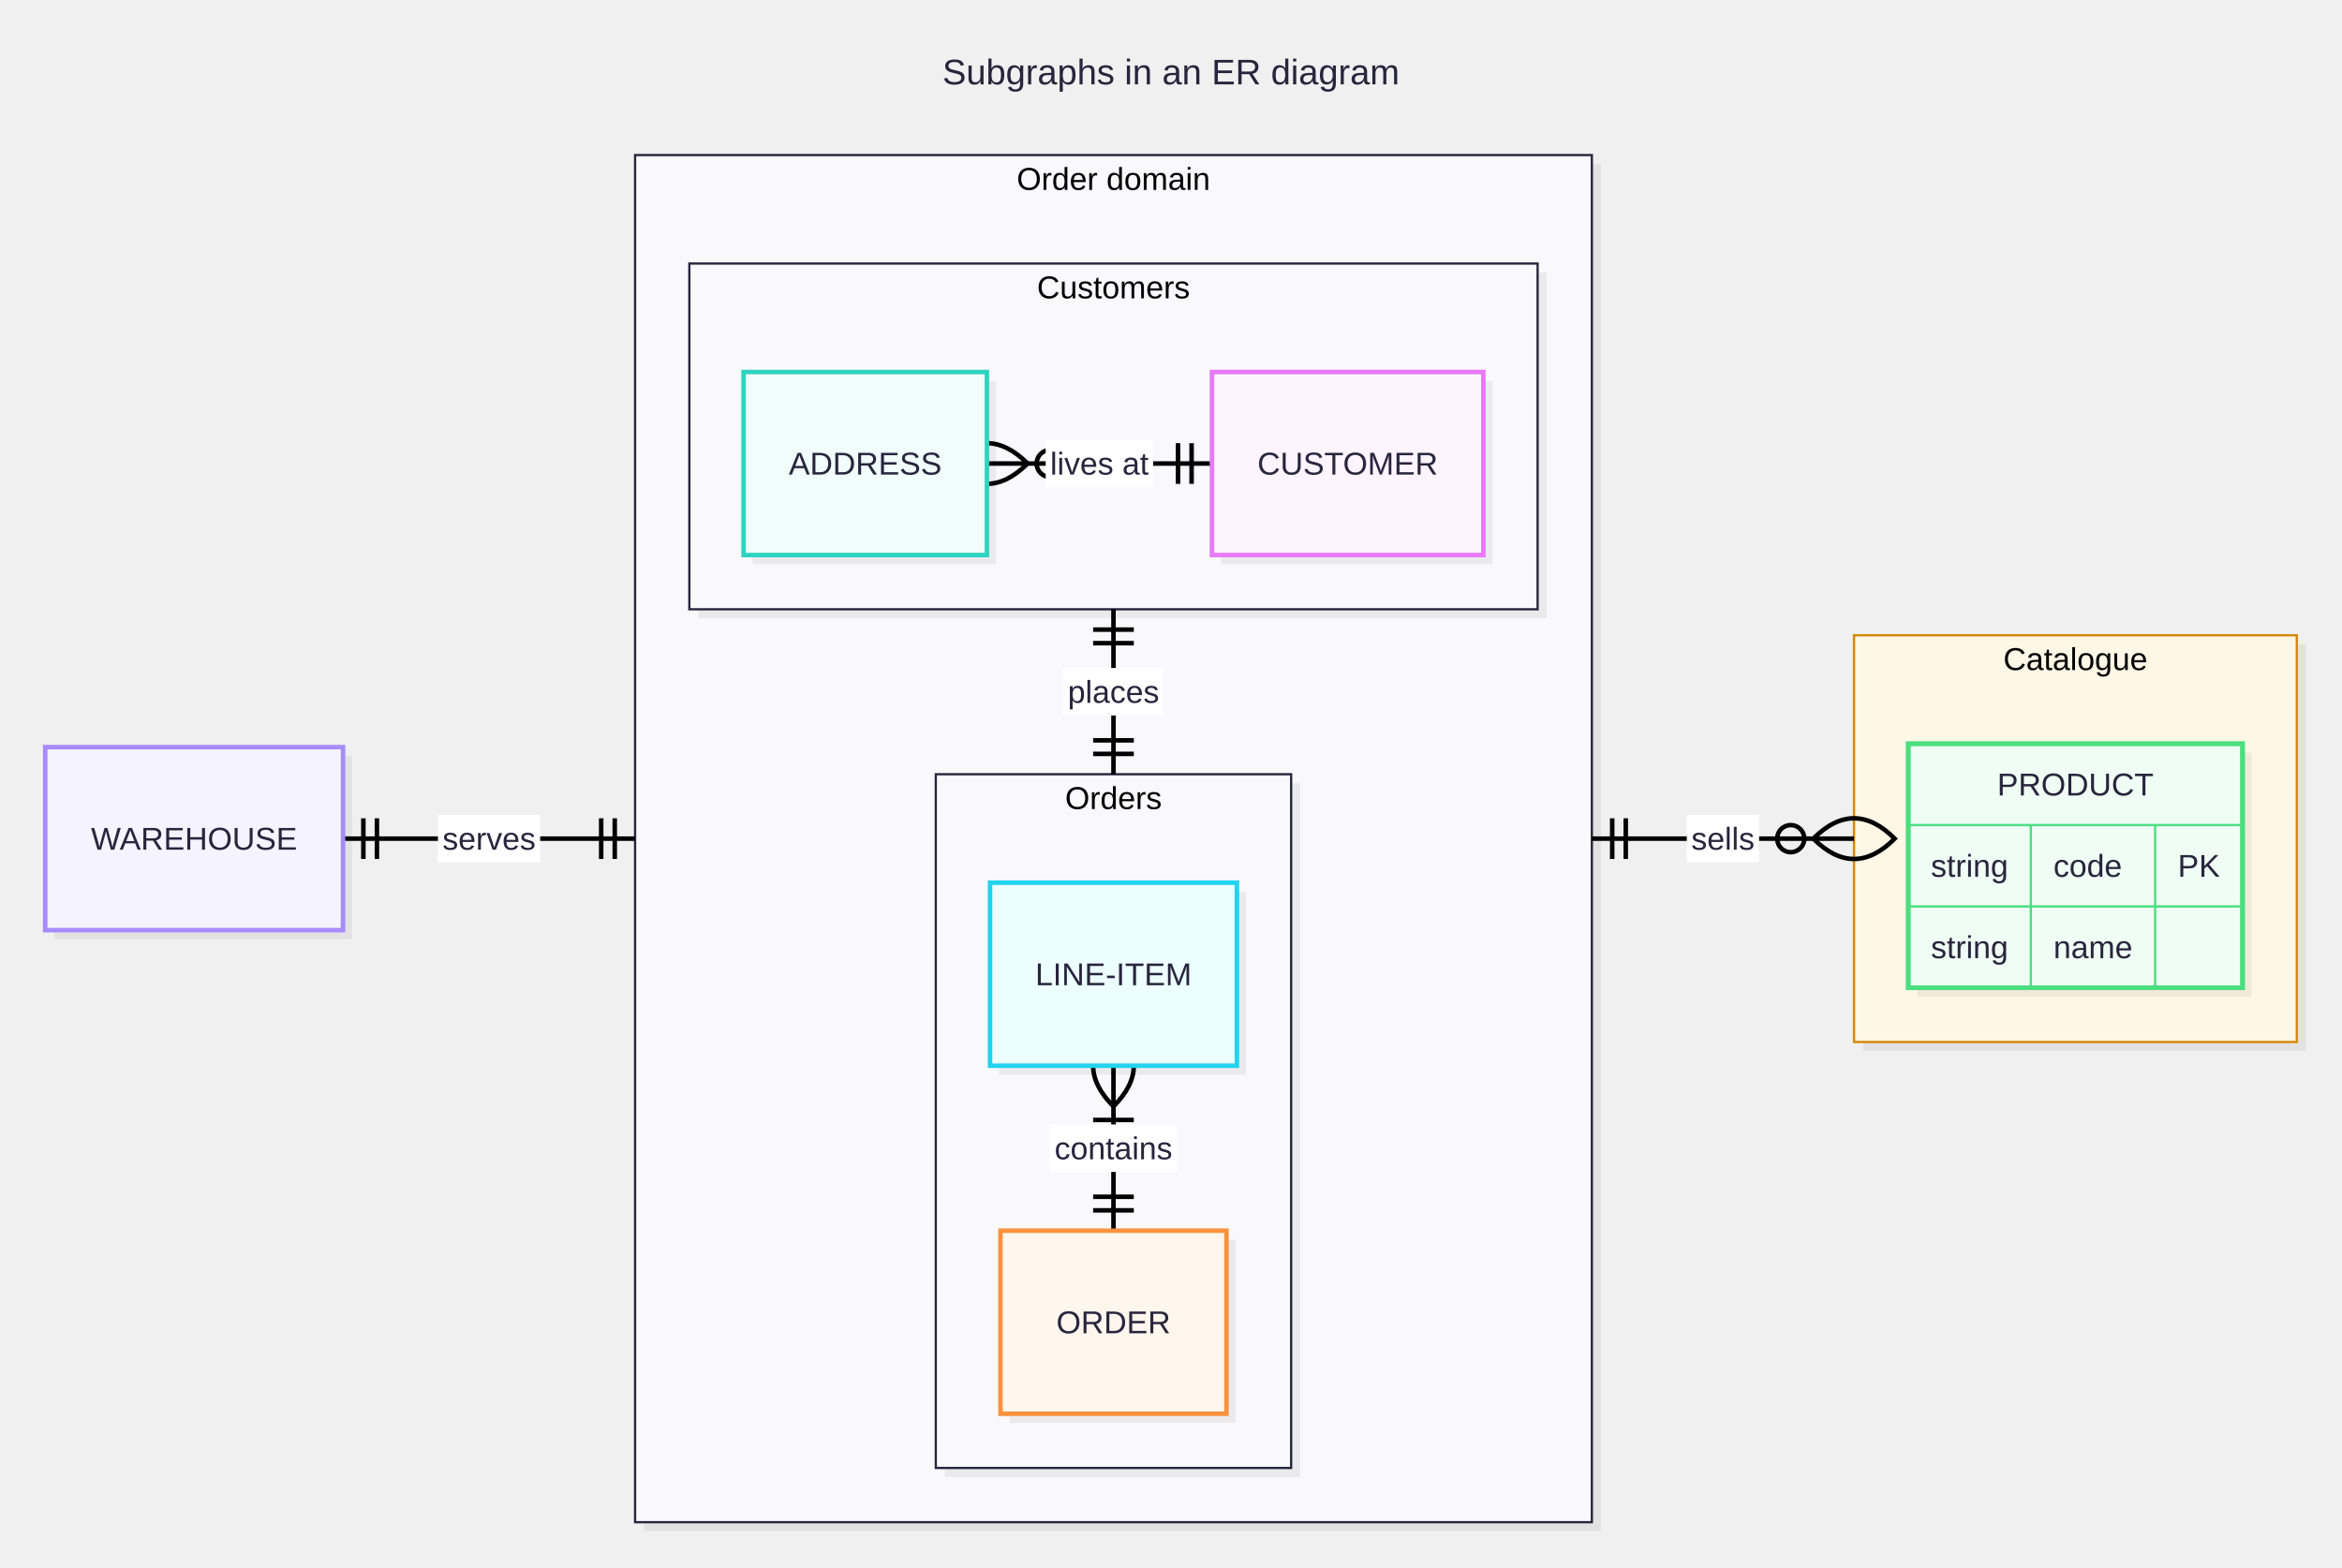
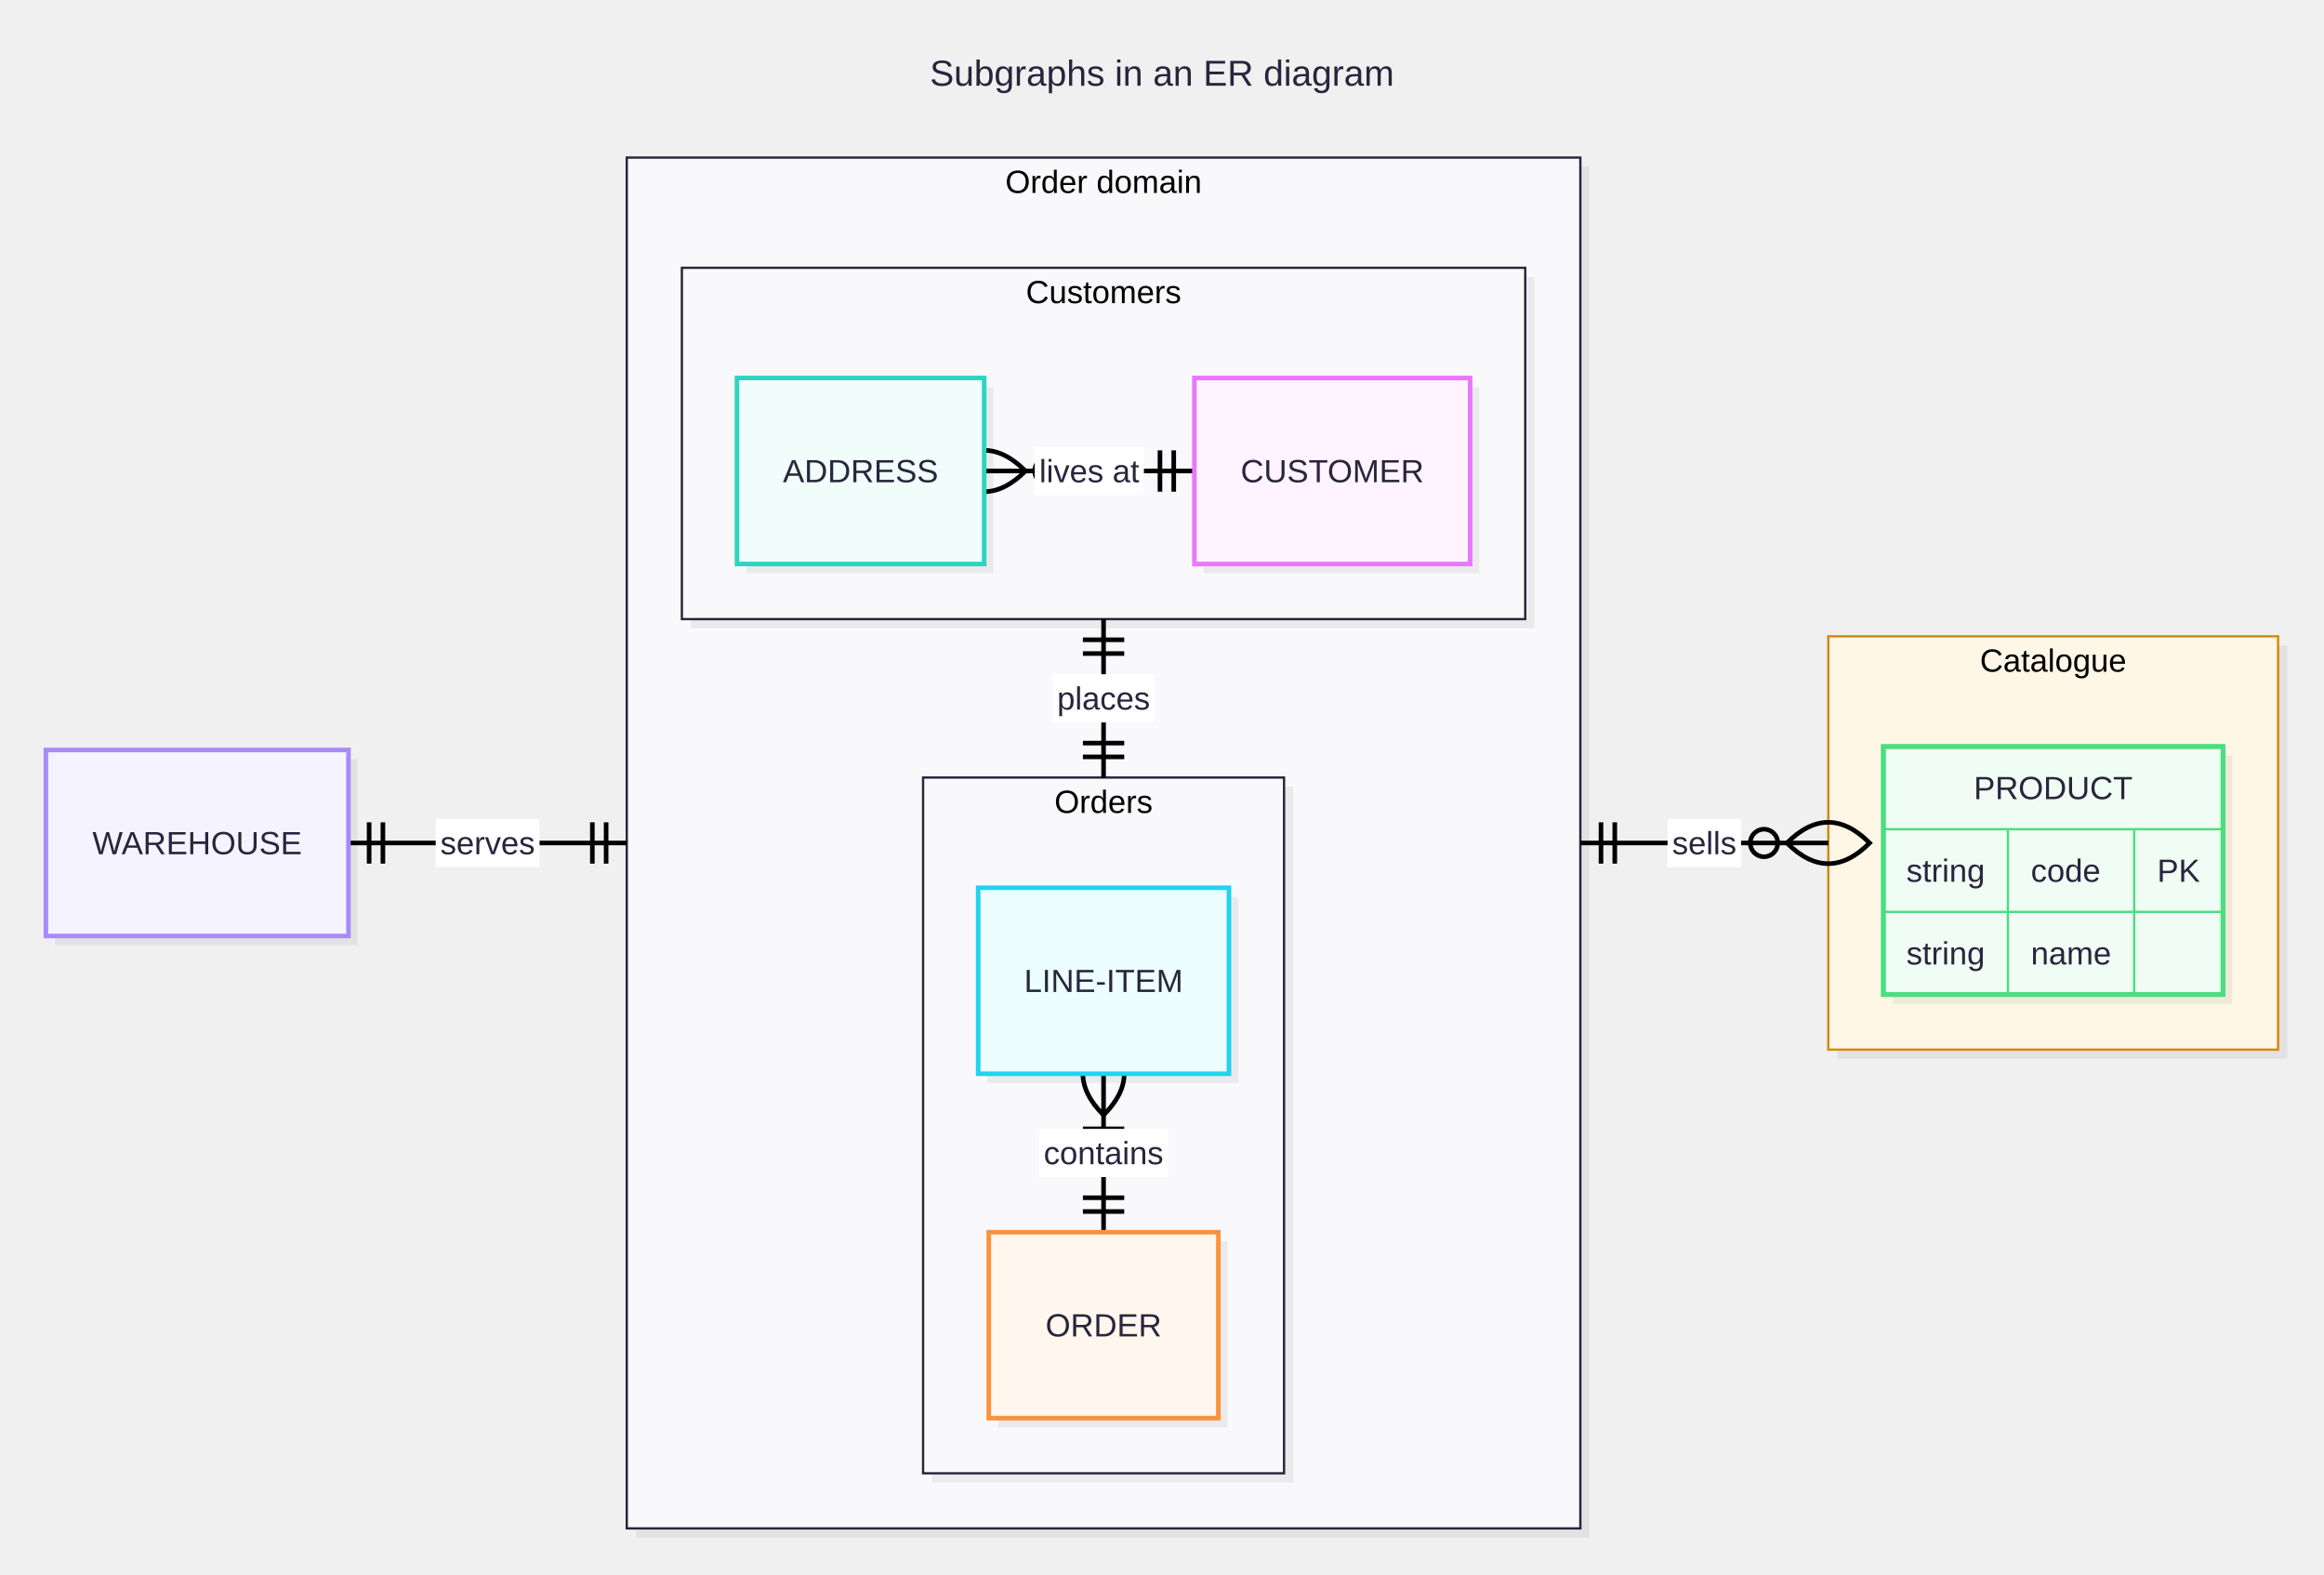
- <svg xmlns="http://www.w3.org/2000/svg" id="my-svg" width="100%" class="erDiagram" style="max-width: 1036.286px; background-color: white;" viewBox="-20 -68.625 1036.286 693.625" role="graphics-document document" aria-roledescription="er">
+ <svg xmlns="http://www.w3.org/2000/svg" id="my-svg" width="100%" class="erDiagram" style="max-width: 1012.286px; background-color: white;" viewBox="-20 -68.625 1012.286 685.625" role="graphics-document document" aria-roledescription="er">
  <style>#my-svg{font-family:"Recursive Variable", arial, sans-serif;font-size:16px;}#my-svg text{font-family:"Recursive Variable", arial, sans-serif;}</style>
  <g>
    <g class="clusters">
      <g id="cluster-TOP" class="cluster">
-         <rect class="drop-shadow" x="265.014" y="4" width="423.352" height="605" fill="#000000" stroke="none" opacity="0.06" />
-         <rect x="261.014" y="0" width="423.352" height="605" fill="#F9F9FB" stroke="#28253D" stroke-width="1" />
-         <text class="cluster-label" x="472.69" y="15.4" text-anchor="middle" font-size="14" fill="#000000">Order domain</text>
+         <rect class="drop-shadow" x="257.014" y="4" width="415.352" height="597" fill="#000000" stroke="none" opacity="0.06" />
+         <rect x="253.014" y="0" width="415.352" height="597" fill="#F9F9FB" stroke="#28253D" stroke-width="1" />
+         <text class="cluster-label" x="460.69" y="15.4" text-anchor="middle" font-size="14" fill="#000000">Order domain</text>
      </g>
      <g id="cluster-Catalogue" class="cluster">
-         <rect class="drop-shadow" x="804.366" y="216.5" width="195.92" height="180" fill="#000000" stroke="none" opacity="0.06" />
-         <rect x="800.366" y="212.5" width="195.92" height="180" fill="#fff7e6" stroke="#d48806" stroke-width="1" />
-         <text class="cluster-label" x="898.326" y="227.9" text-anchor="middle" font-size="14" fill="#000000">Catalogue</text>
+         <rect class="drop-shadow" x="780.366" y="212.5" width="195.92" height="180" fill="#000000" stroke="none" opacity="0.06" />
+         <rect x="776.366" y="208.5" width="195.92" height="180" fill="#fff7e6" stroke="#d48806" stroke-width="1" />
+         <text class="cluster-label" x="874.326" y="223.9" text-anchor="middle" font-size="14" fill="#000000">Catalogue</text>
      </g>
      <g id="cluster-B1" class="cluster">
-         <rect class="drop-shadow" x="289.014" y="52" width="375.352" height="153" fill="#000000" stroke="none" opacity="0.06" />
-         <rect x="285.014" y="48" width="375.352" height="153" fill="#F9F9FB" stroke="#28253D" stroke-width="1" />
-         <text class="cluster-label" x="472.69" y="63.4" text-anchor="middle" font-size="14" fill="#000000">Customers</text>
+         <rect class="drop-shadow" x="281.014" y="52" width="367.352" height="153" fill="#000000" stroke="none" opacity="0.06" />
+         <rect x="277.014" y="48" width="367.352" height="153" fill="#F9F9FB" stroke="#28253D" stroke-width="1" />
+         <text class="cluster-label" x="460.69" y="63.4" text-anchor="middle" font-size="14" fill="#000000">Customers</text>
      </g>
      <g id="cluster-B2" class="cluster">
-         <rect class="drop-shadow" x="398.075" y="278" width="157.23" height="307" fill="#000000" stroke="none" opacity="0.06" />
-         <rect x="394.075" y="274" width="157.23" height="307" fill="#F9F9FB" stroke="#28253D" stroke-width="1" />
-         <text class="cluster-label" x="472.69" y="289.4" text-anchor="middle" font-size="14" fill="#000000">Orders</text>
+         <rect class="drop-shadow" x="386.075" y="274" width="157.23" height="303" fill="#000000" stroke="none" opacity="0.06" />
+         <rect x="382.075" y="270" width="157.23" height="303" fill="#F9F9FB" stroke="#28253D" stroke-width="1" />
+         <text class="cluster-label" x="460.69" y="285.4" text-anchor="middle" font-size="14" fill="#000000">Orders</text>
      </g>
    </g>
    <g class="edgePaths">
      <g id="L-CUSTOMER-ADDRESS-0" class="edgePath">
-         <path class="flowchart-link LS-CUSTOMER LE-ADDRESS" d="M516.258,136.5L416.69,136.5" fill="none" stroke="#000000" stroke-width="2" />
-         <circle class="marker" cx="444.69" cy="136.5" r="6" fill="none" stroke="#000000" stroke-width="2" />
-         <path class="marker" d="M434.69,136.5C422.69,148.5,410.69,148.5,398.69,136.5C410.69,124.5,422.69,124.5,434.69,136.5" fill="none" stroke="#000000" stroke-width="2" />
-         <path class="marker" d="M507.258,145.5L507.258,127.5M501.258,145.5L501.258,127.5" fill="none" stroke="#000000" stroke-width="2" />
+         <path class="flowchart-link LS-CUSTOMER LE-ADDRESS" d="M500.258,136.5L408.69,136.5" fill="none" stroke="#000000" stroke-width="2" />
+         <circle class="marker" cx="436.69" cy="136.5" r="6" fill="none" stroke="#000000" stroke-width="2" />
+         <path class="marker" d="M426.69,136.5C414.69,148.5,402.69,148.5,390.69,136.5C402.69,124.5,414.69,124.5,426.69,136.5" fill="none" stroke="#000000" stroke-width="2" />
+         <path class="marker" d="M491.258,145.5L491.258,127.5M485.258,145.5L485.258,127.5" fill="none" stroke="#000000" stroke-width="2" />
      </g>
      <g id="L-ORDER-LINE-ITEM-1" class="edgePath">
-         <path class="flowchart-link LS-ORDER LE-LINE-ITEM" d="M472.69,476L472.69,403" fill="none" stroke="#000000" stroke-width="2" />
-         <path class="marker" d="M463.69,427L481.69,427" fill="none" stroke="#000000" stroke-width="2" />
-         <path class="marker" d="M472.69,421C460.69,409,460.69,397,472.69,385C484.69,397,484.69,409,472.69,421" fill="none" stroke="#000000" stroke-width="2" />
-         <path class="marker" d="M463.69,467L481.69,467M463.69,461L481.69,461" fill="none" stroke="#000000" stroke-width="2" />
+         <path class="flowchart-link LS-ORDER LE-LINE-ITEM" d="M460.69,468L460.69,399" fill="none" stroke="#000000" stroke-width="2" />
+         <path class="marker" d="M451.69,423L469.69,423" fill="none" stroke="#000000" stroke-width="2" />
+         <path class="marker" d="M460.69,417C448.69,405,448.69,393,460.69,381C472.69,393,472.69,405,460.69,417" fill="none" stroke="#000000" stroke-width="2" />
+         <path class="marker" d="M451.69,459L469.69,459M451.69,453L469.69,453" fill="none" stroke="#000000" stroke-width="2" />
      </g>
      <g id="L-WAREHOUSE-TOP-2" class="edgePath">
-         <path class="flowchart-link LS-WAREHOUSE LE-TOP" d="M131.784,302.5L261.014,302.5" fill="none" stroke="#000000" stroke-width="2" />
-         <path class="marker" d="M246.014,293.5L246.014,311.5M252.014,293.5L252.014,311.5" fill="none" stroke="#000000" stroke-width="2" />
-         <path class="marker" d="M140.784,293.5L140.784,311.5M146.784,293.5L146.784,311.5" fill="none" stroke="#000000" stroke-width="2" />
+         <path class="flowchart-link LS-WAREHOUSE LE-TOP" d="M131.784,298.5L253.014,298.5" fill="none" stroke="#000000" stroke-width="2" />
+         <path class="marker" d="M238.014,289.5L238.014,307.5M244.014,289.5L244.014,307.5" fill="none" stroke="#000000" stroke-width="2" />
+         <path class="marker" d="M140.784,289.5L140.784,307.5M146.784,289.5L146.784,307.5" fill="none" stroke="#000000" stroke-width="2" />
      </g>
      <g id="L-TOP-Catalogue-3" class="edgePath">
-         <path class="flowchart-link LS-TOP LE-Catalogue" d="M684.366,302.5L800.366,302.5" fill="none" stroke="#000000" stroke-width="2" />
-         <circle class="marker" cx="772.366" cy="302.5" r="6" fill="none" stroke="#000000" stroke-width="2" />
-         <path class="marker" d="M782.366,302.5C794.366,290.5,806.366,290.5,818.366,302.5C806.366,314.5,794.366,314.5,782.366,302.5" fill="none" stroke="#000000" stroke-width="2" />
-         <path class="marker" d="M693.366,293.5L693.366,311.5M699.366,293.5L699.366,311.5" fill="none" stroke="#000000" stroke-width="2" />
+         <path class="flowchart-link LS-TOP LE-Catalogue" d="M668.366,298.5L776.366,298.5" fill="none" stroke="#000000" stroke-width="2" />
+         <circle class="marker" cx="748.366" cy="298.5" r="6" fill="none" stroke="#000000" stroke-width="2" />
+         <path class="marker" d="M758.366,298.5C770.366,286.5,782.366,286.5,794.366,298.5C782.366,310.5,770.366,310.5,758.366,298.5" fill="none" stroke="#000000" stroke-width="2" />
+         <path class="marker" d="M677.366,289.5L677.366,307.5M683.366,289.5L683.366,307.5" fill="none" stroke="#000000" stroke-width="2" />
      </g>
      <g id="L-B1-B2-4" class="edgePath">
-         <path class="flowchart-link LS-B1 LE-B2" d="M472.69,201L472.69,274" fill="none" stroke="#000000" stroke-width="2" />
-         <path class="marker" d="M481.69,259L463.69,259M481.69,265L463.69,265" fill="none" stroke="#000000" stroke-width="2" />
-         <path class="marker" d="M481.69,210L463.69,210M481.69,216L463.69,216" fill="none" stroke="#000000" stroke-width="2" />
+         <path class="flowchart-link LS-B1 LE-B2" d="M460.69,201L460.69,270" fill="none" stroke="#000000" stroke-width="2" />
+         <path class="marker" d="M469.69,255L451.69,255M469.69,261L451.69,261" fill="none" stroke="#000000" stroke-width="2" />
+         <path class="marker" d="M469.69,210L451.69,210M469.69,216L451.69,216" fill="none" stroke="#000000" stroke-width="2" />
      </g>
    </g>
    <g class="edgeLabels">
      <g class="edgeLabel">
-         <rect x="442.69" y="126" width="47.568" height="21" fill="#FFFFFF" stroke="none" />
-         <text x="466.474" y="141.4" text-anchor="middle" font-size="14" fill="#28253D">lives at</text>
+         <rect x="430.69" y="126" width="47.568" height="21" fill="#FFFFFF" stroke="none" />
+         <text x="454.474" y="141.4" text-anchor="middle" font-size="14" fill="#28253D">lives at</text>
      </g>
      <g class="edgeLabel">
-         <rect x="444.622" y="429" width="56.136" height="21" fill="#FFFFFF" stroke="none" />
-         <text x="472.69" y="444.4" text-anchor="middle" font-size="14" fill="#28253D">contains</text>
+         <rect x="432.622" y="423" width="56.136" height="21" fill="#FFFFFF" stroke="none" />
+         <text x="460.69" y="438.4" text-anchor="middle" font-size="14" fill="#28253D">contains</text>
      </g>
      <g class="edgeLabel">
-         <rect x="173.784" y="292" width="45.23" height="21" fill="#FFFFFF" stroke="none" />
-         <text x="196.399" y="307.4" text-anchor="middle" font-size="14" fill="#28253D">serves</text>
+         <rect x="169.784" y="288" width="45.23" height="21" fill="#FFFFFF" stroke="none" />
+         <text x="192.399" y="303.4" text-anchor="middle" font-size="14" fill="#28253D">serves</text>
      </g>
      <g class="edgeLabel">
-         <rect x="726.366" y="292" width="32" height="21" fill="#FFFFFF" stroke="none" />
-         <text x="742.366" y="307.4" text-anchor="middle" font-size="14" fill="#28253D">sells</text>
+         <rect x="706.366" y="288" width="32" height="21" fill="#FFFFFF" stroke="none" />
+         <text x="722.366" y="303.4" text-anchor="middle" font-size="14" fill="#28253D">sells</text>
      </g>
      <g class="edgeLabel">
-         <rect x="450.46" y="227" width="44.46" height="21" fill="#FFFFFF" stroke="none" />
-         <text x="472.69" y="242.4" text-anchor="middle" font-size="14" fill="#28253D">places</text>
+         <rect x="438.46" y="225" width="44.46" height="21" fill="#FFFFFF" stroke="none" />
+         <text x="460.69" y="240.4" text-anchor="middle" font-size="14" fill="#28253D">places</text>
      </g>
    </g>
    <g class="nodes">
      <g id="entity-CUSTOMER-0" class="node default">
-         <rect class="drop-shadow" x="520.258" y="100" width="120.108" height="81" fill="#000000" stroke="none" opacity="0.06" />
-         <rect class="basic label-container" x="516.258" y="96" width="120.108" height="81" fill="#FDF4FF" stroke="#E879F9" stroke-width="2" />
-         <text class="nodeLabel" x="576.312" y="141.4" text-anchor="middle" font-size="14" fill="#28253D">CUSTOMER</text>
+         <rect class="drop-shadow" x="504.258" y="100" width="120.108" height="81" fill="#000000" stroke="none" opacity="0.06" />
+         <rect class="basic label-container" x="500.258" y="96" width="120.108" height="81" fill="#FDF4FF" stroke="#E879F9" stroke-width="2" />
+         <text class="nodeLabel" x="560.312" y="141.4" text-anchor="middle" font-size="14" fill="#28253D">CUSTOMER</text>
      </g>
      <g id="entity-ADDRESS-1" class="node default">
-         <rect class="drop-shadow" x="313.014" y="100" width="107.676" height="81" fill="#000000" stroke="none" opacity="0.06" />
-         <rect class="basic label-container" x="309.014" y="96" width="107.676" height="81" fill="#F0FDFA" stroke="#2DD4BF" stroke-width="2" />
-         <text class="nodeLabel" x="362.852" y="141.4" text-anchor="middle" font-size="14" fill="#28253D">ADDRESS</text>
+         <rect class="drop-shadow" x="305.014" y="100" width="107.676" height="81" fill="#000000" stroke="none" opacity="0.06" />
+         <rect class="basic label-container" x="301.014" y="96" width="107.676" height="81" fill="#F0FDFA" stroke="#2DD4BF" stroke-width="2" />
+         <text class="nodeLabel" x="354.852" y="141.4" text-anchor="middle" font-size="14" fill="#28253D">ADDRESS</text>
      </g>
      <g id="entity-ORDER-2" class="node default">
-         <rect class="drop-shadow" x="426.69" y="480" width="100" height="81" fill="#000000" stroke="none" opacity="0.06" />
-         <rect class="basic label-container" x="422.69" y="476" width="100" height="81" fill="#FFF7ED" stroke="#FB923C" stroke-width="2" />
-         <text class="nodeLabel" x="472.69" y="521.4" text-anchor="middle" font-size="14" fill="#28253D">ORDER</text>
+         <rect class="drop-shadow" x="414.69" y="472" width="100" height="81" fill="#000000" stroke="none" opacity="0.06" />
+         <rect class="basic label-container" x="410.69" y="468" width="100" height="81" fill="#FFF7ED" stroke="#FB923C" stroke-width="2" />
+         <text class="nodeLabel" x="460.69" y="513.4" text-anchor="middle" font-size="14" fill="#28253D">ORDER</text>
      </g>
      <g id="entity-LINE-ITEM-3" class="node default">
-         <rect class="drop-shadow" x="422.075" y="326" width="109.23" height="81" fill="#000000" stroke="none" opacity="0.06" />
-         <rect class="basic label-container" x="418.075" y="322" width="109.23" height="81" fill="#ECFEFF" stroke="#22D3EE" stroke-width="2" />
-         <text class="nodeLabel" x="472.69" y="367.4" text-anchor="middle" font-size="14" fill="#28253D">LINE-ITEM</text>
+         <rect class="drop-shadow" x="410.075" y="322" width="109.23" height="81" fill="#000000" stroke="none" opacity="0.06" />
+         <rect class="basic label-container" x="406.075" y="318" width="109.23" height="81" fill="#ECFEFF" stroke="#22D3EE" stroke-width="2" />
+         <text class="nodeLabel" x="460.69" y="363.4" text-anchor="middle" font-size="14" fill="#28253D">LINE-ITEM</text>
      </g>
      <g id="entity-PRODUCT-4" class="node default">
-         <rect class="drop-shadow" x="828.366" y="264.5" width="147.92" height="108" fill="#000000" stroke="none" opacity="0.06" />
-         <rect class="basic label-container" x="824.366" y="260.5" width="147.92" height="108" fill="#F0FDF4" stroke="#4ADE80" stroke-width="2" />
-         <text class="nodeLabel" x="898.326" y="283.4" text-anchor="middle" font-size="14" fill="#28253D">PRODUCT</text>
-         <path d="M824.366,296.5L972.286,296.5" fill="none" stroke="#4ADE80" stroke-width="1" />
-         <text class="label" x="834.366" y="319.4" text-anchor="start" font-size="14" fill="#28253D">string</text>
-         <text class="label" x="888.596" y="319.4" text-anchor="start" font-size="14" fill="#28253D">code</text>
-         <text class="label" x="943.61" y="319.4" text-anchor="start" font-size="14" fill="#28253D">PK</text>
-         <path d="M824.366,332.5L972.286,332.5" fill="none" stroke="#4ADE80" stroke-width="1" />
-         <text class="label" x="834.366" y="355.4" text-anchor="start" font-size="14" fill="#28253D">string</text>
-         <text class="label" x="888.596" y="355.4" text-anchor="start" font-size="14" fill="#28253D">name</text>
-         <path d="M878.596,296.5L878.596,368.5" fill="none" stroke="#4ADE80" stroke-width="1" />
-         <path d="M933.61,296.5L933.61,368.5" fill="none" stroke="#4ADE80" stroke-width="1" />
-         <rect x="824.366" y="260.5" width="147.92" height="108" fill="none" stroke="#4ADE80" stroke-width="2" />
+         <rect class="drop-shadow" x="804.366" y="260.5" width="147.92" height="108" fill="#000000" stroke="none" opacity="0.06" />
+         <rect class="basic label-container" x="800.366" y="256.5" width="147.92" height="108" fill="#F0FDF4" stroke="#4ADE80" stroke-width="2" />
+         <text class="nodeLabel" x="874.326" y="279.4" text-anchor="middle" font-size="14" fill="#28253D">PRODUCT</text>
+         <path d="M800.366,292.5L948.286,292.5" fill="none" stroke="#4ADE80" stroke-width="1" />
+         <text class="label" x="810.366" y="315.4" text-anchor="start" font-size="14" fill="#28253D">string</text>
+         <text class="label" x="864.596" y="315.4" text-anchor="start" font-size="14" fill="#28253D">code</text>
+         <text class="label" x="919.61" y="315.4" text-anchor="start" font-size="14" fill="#28253D">PK</text>
+         <path d="M800.366,328.5L948.286,328.5" fill="none" stroke="#4ADE80" stroke-width="1" />
+         <text class="label" x="810.366" y="351.4" text-anchor="start" font-size="14" fill="#28253D">string</text>
+         <text class="label" x="864.596" y="351.4" text-anchor="start" font-size="14" fill="#28253D">name</text>
+         <path d="M854.596,292.5L854.596,364.5" fill="none" stroke="#4ADE80" stroke-width="1" />
+         <path d="M909.61,292.5L909.61,364.5" fill="none" stroke="#4ADE80" stroke-width="1" />
+         <rect x="800.366" y="256.5" width="147.92" height="108" fill="none" stroke="#4ADE80" stroke-width="2" />
      </g>
      <g id="entity-WAREHOUSE-5" class="node default">
-         <rect class="drop-shadow" x="4" y="266" width="131.784" height="81" fill="#000000" stroke="none" opacity="0.06" />
-         <rect class="basic label-container" x="0" y="262" width="131.784" height="81" fill="#F5F3FF" stroke="#A78BFA" stroke-width="2" />
-         <text class="nodeLabel" x="65.892" y="307.4" text-anchor="middle" font-size="14" fill="#28253D">WAREHOUSE</text>
+         <rect class="drop-shadow" x="4" y="262" width="131.784" height="81" fill="#000000" stroke="none" opacity="0.06" />
+         <rect class="basic label-container" x="0" y="258" width="131.784" height="81" fill="#F5F3FF" stroke="#A78BFA" stroke-width="2" />
+         <text class="nodeLabel" x="65.892" y="303.4" text-anchor="middle" font-size="14" fill="#28253D">WAREHOUSE</text>
      </g>
    </g>
-     <text class="flowchartTitleText" x="498.143" y="-31.3" text-anchor="middle" font-size="15.75" fill="#28253D">Subgraphs in an ER diagram</text>
+     <text class="flowchartTitleText" x="486.143" y="-31.3" text-anchor="middle" font-size="15.75" fill="#28253D">Subgraphs in an ER diagram</text>
  </g>
</svg>
